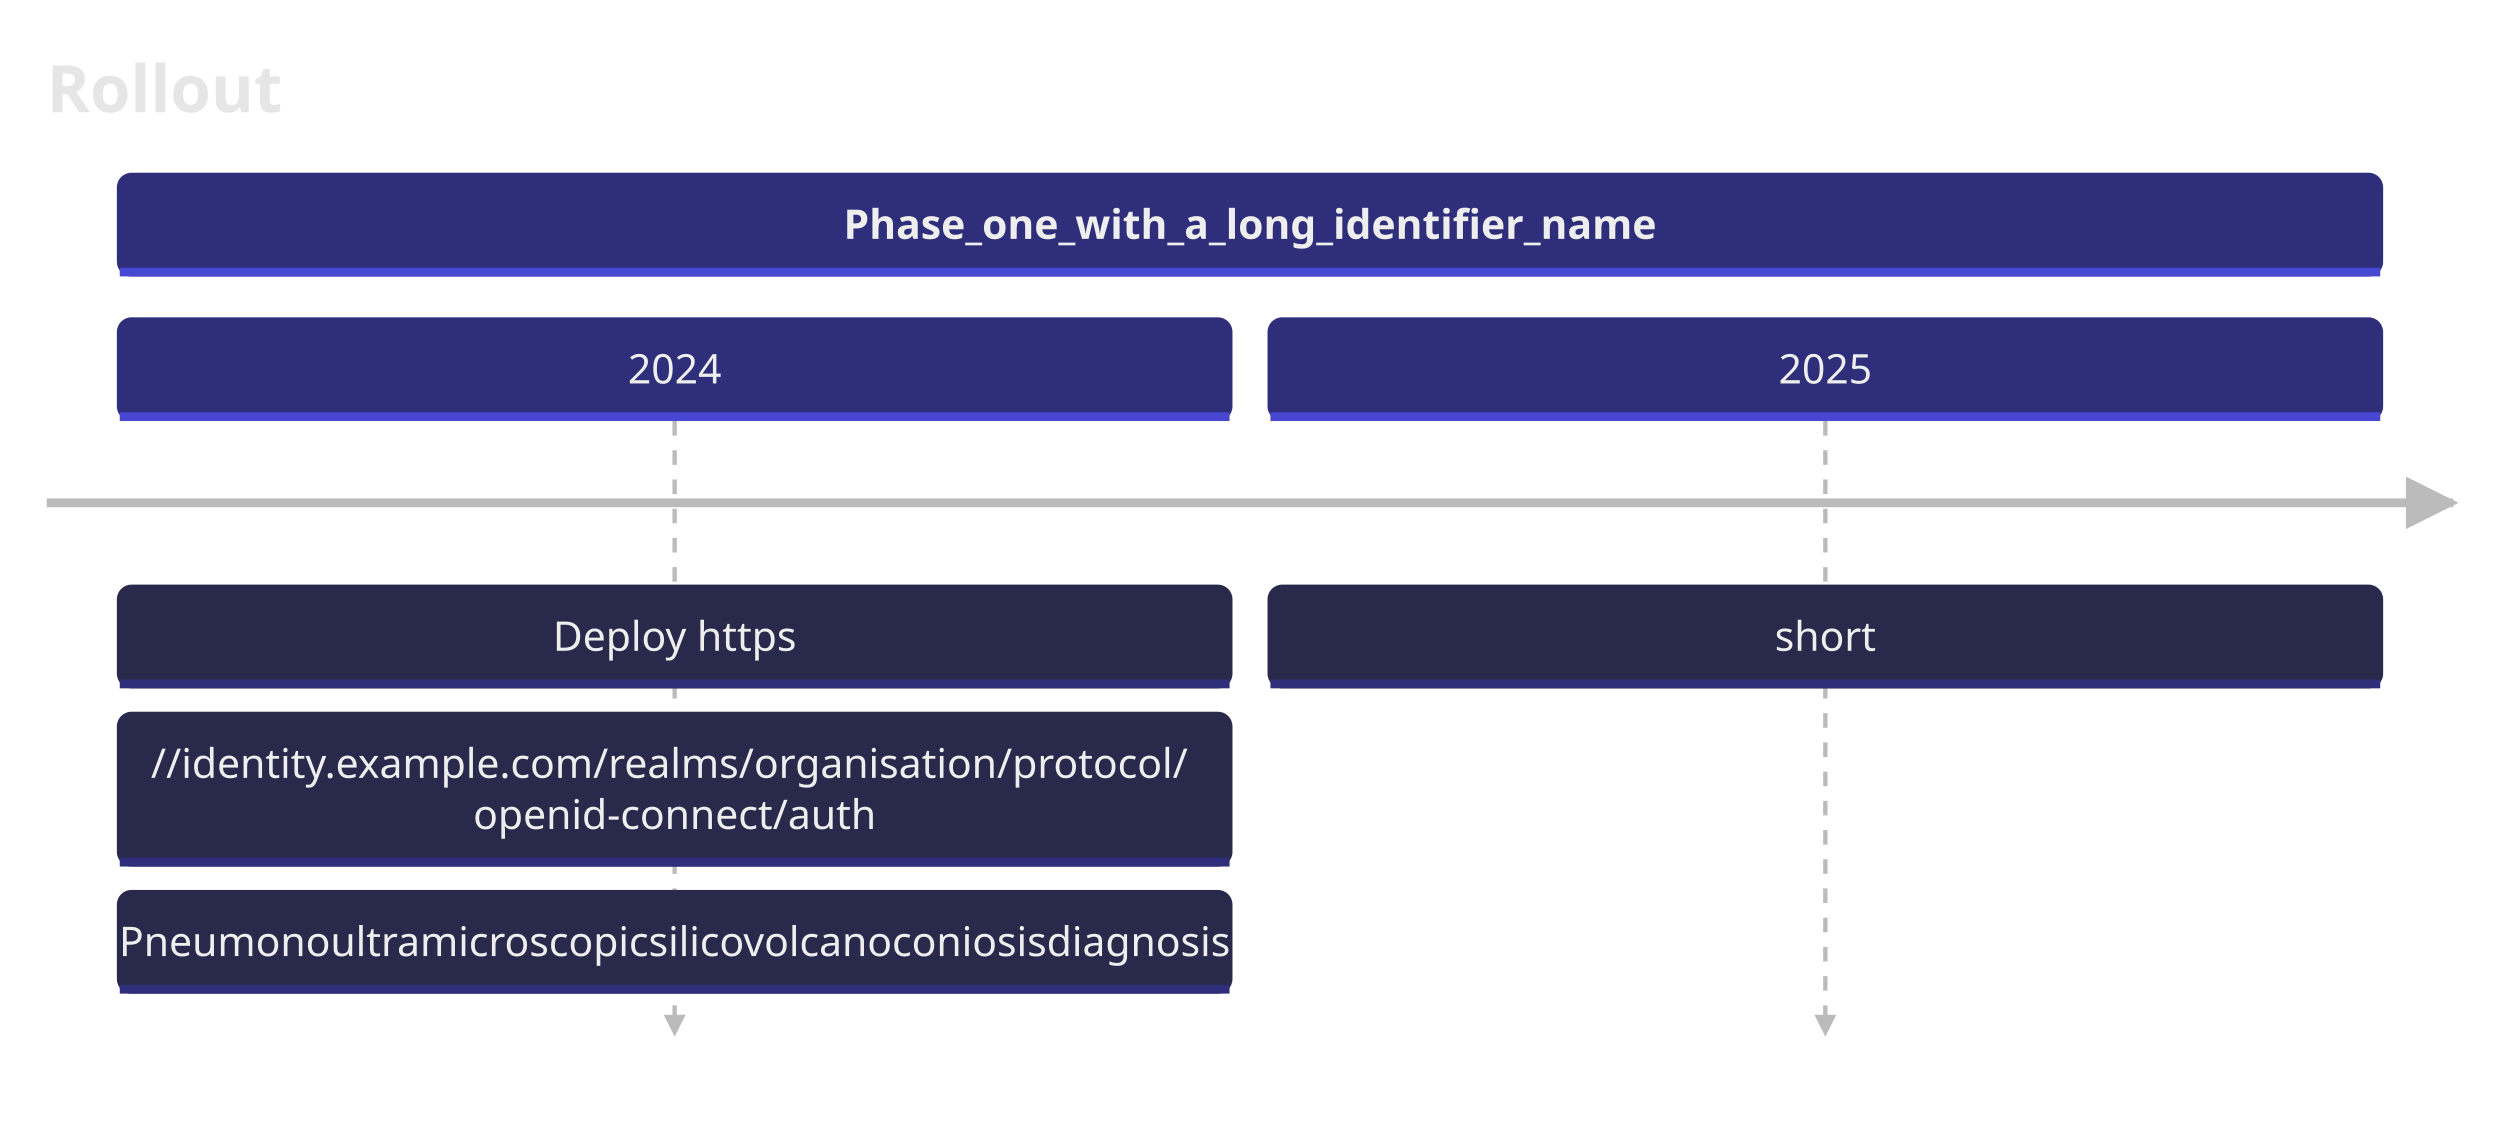
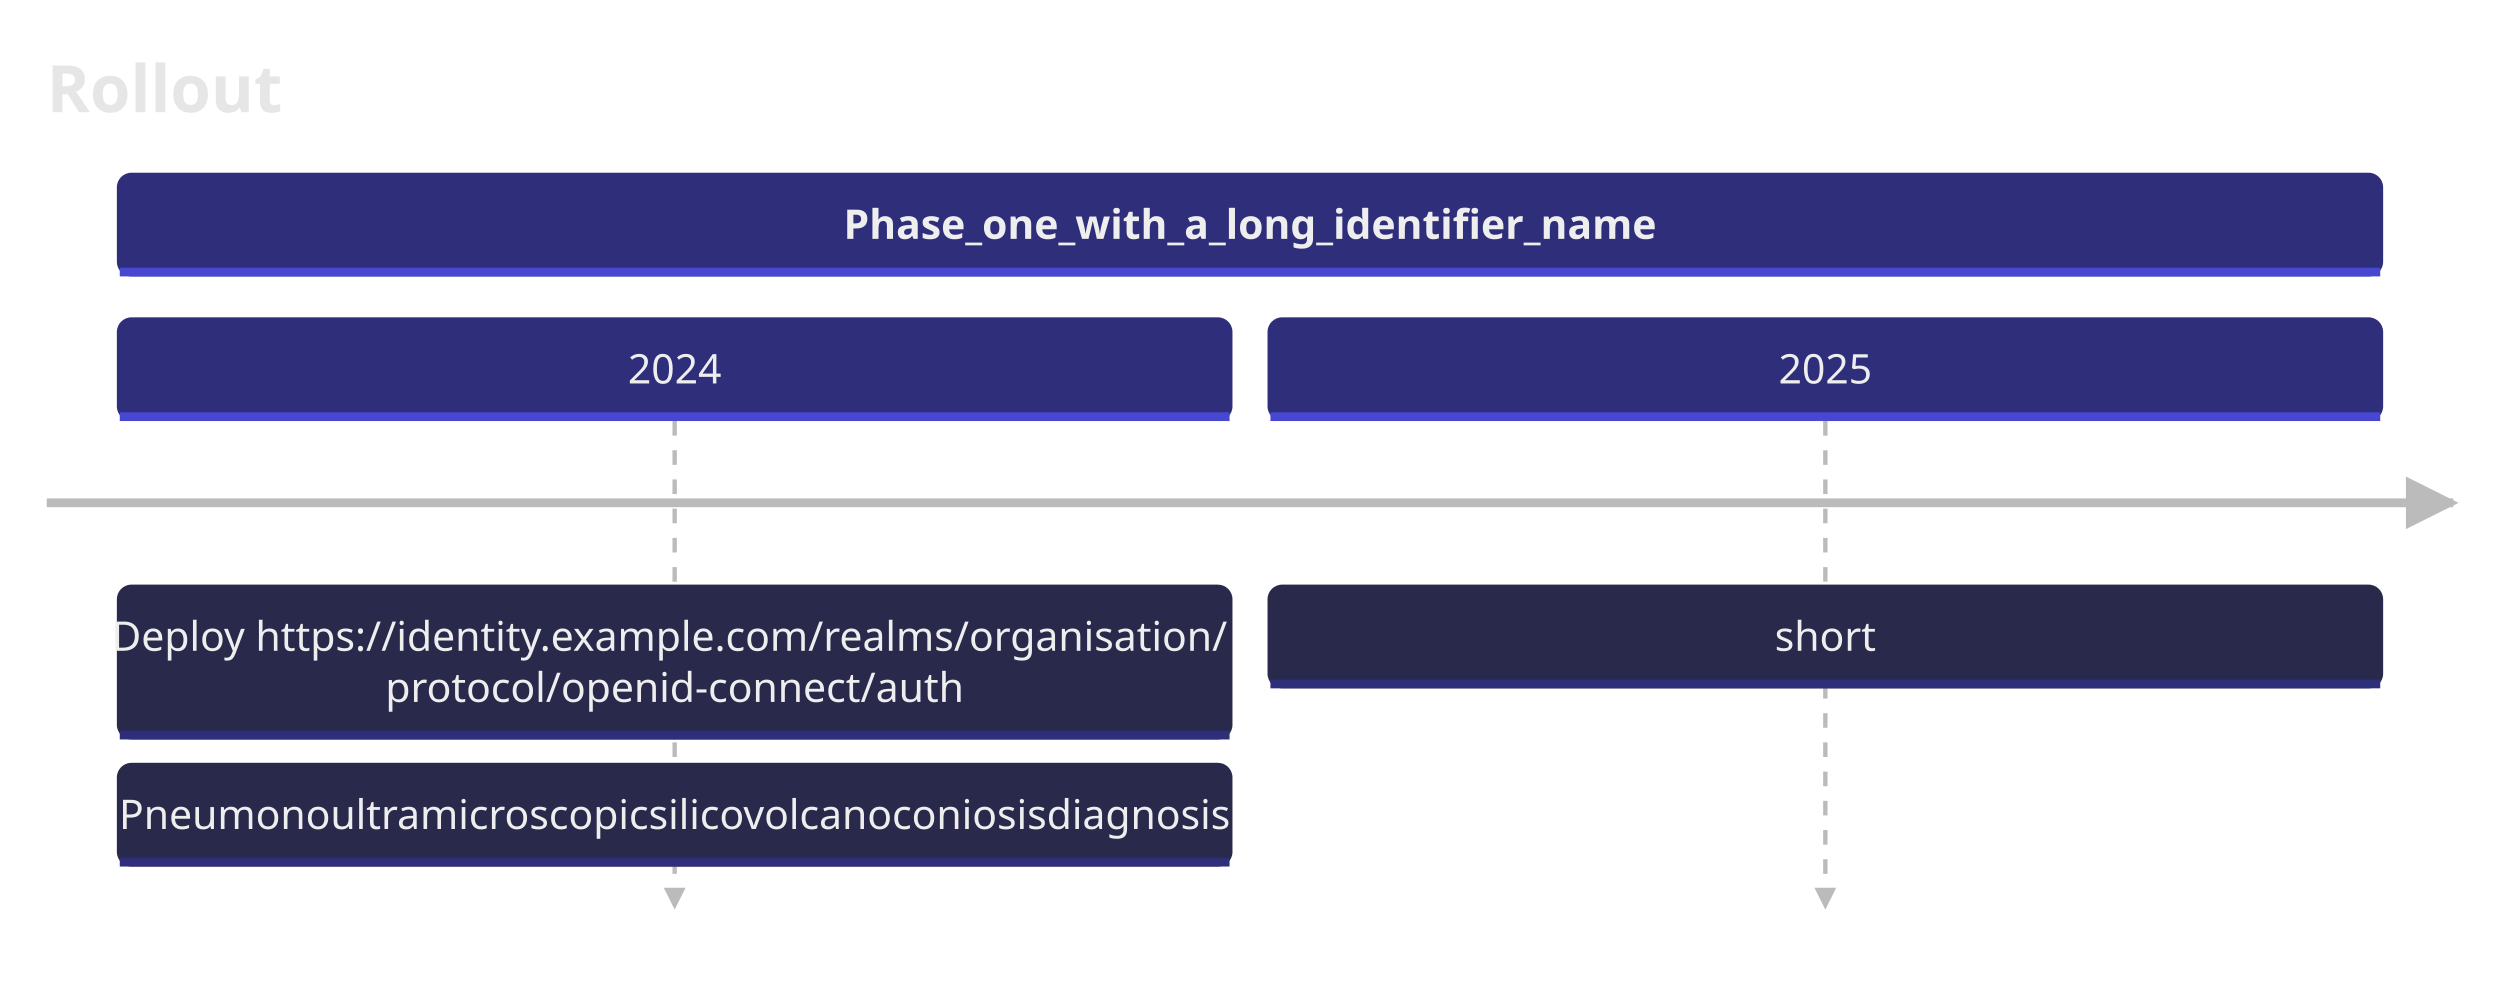
- <svg xmlns="http://www.w3.org/2000/svg" role="img" width="855.76" height="388.12" viewBox="0 0 855.76 388.12" font-family="sans-serif" font-size="14">
+ <svg xmlns="http://www.w3.org/2000/svg" role="img" width="855.76" height="344.62" viewBox="0 0 855.76 344.62" font-family="sans-serif" font-size="14">
  <defs>
    <marker id="mm9l4g8-arrow" viewBox="0 0 10 10" refX="9" refY="5" markerWidth="6" markerHeight="6" markerUnits="strokeWidth" orient="auto">
      <path d="M0,0 L10,5 L0,10 z" fill="#bbbbbb" />
    </marker>
    <marker id="mm9l4g8-arrow-sm" viewBox="0 0 10 10" refX="9" refY="5" markerWidth="5" markerHeight="5" orient="auto">
      <path d="M0,0 L10,5 L0,10 z" fill="#bbbbbb" />
    </marker>
  </defs>
  <text x="16" y="38.4" fill="#e6e6e6" font-size="22.4" font-weight="bold">Rollout</text>
-   <line x1="230.94" y1="144.12" x2="230.94" y2="354.12" stroke="#bbbbbb" stroke-width="1.5" stroke-dasharray="5 5" marker-end="url(#mm9l4g8-arrow-sm)" />
-   <line x1="624.82" y1="144.12" x2="624.82" y2="354.12" stroke="#bbbbbb" stroke-width="1.5" stroke-dasharray="5 5" marker-end="url(#mm9l4g8-arrow-sm)" />
+   <line x1="230.94" y1="144.12" x2="230.94" y2="310.62" stroke="#bbbbbb" stroke-width="1.5" stroke-dasharray="5 5" marker-end="url(#mm9l4g8-arrow-sm)" />
+   <line x1="624.82" y1="144.12" x2="624.82" y2="310.62" stroke="#bbbbbb" stroke-width="1.5" stroke-dasharray="5 5" marker-end="url(#mm9l4g8-arrow-sm)" />
  <line x1="16" y1="172.12" x2="839.76" y2="172.12" stroke="#bbbbbb" stroke-width="3" marker-end="url(#mm9l4g8-arrow)" />
  <rect x="40" y="59.12" width="775.76" height="35.5" rx="5" fill="#2e2e7a" />
  <line x1="41" y1="93.12" x2="814.76" y2="93.12" stroke="#4747d1" stroke-width="3" />
  <text fill="#eeeeee" text-anchor="middle" font-weight="bold">
    <tspan x="427.88" y="81.77">Phase_one_with_a_long_identifier_name</tspan>
  </text>
  <rect x="40" y="108.62" width="381.88" height="35.5" rx="5" fill="#2e2e7a" />
  <line x1="41" y1="142.62" x2="420.88" y2="142.62" stroke="#4747d1" stroke-width="3" />
  <text fill="#eeeeee" text-anchor="middle">
    <tspan x="230.94" y="131.27">2024</tspan>
  </text>
-   <rect x="40" y="200.12" width="381.88" height="35.5" rx="5" fill="#29294c" />
-   <line x1="41" y1="234.12" x2="420.88" y2="234.12" stroke="#2e2e7a" stroke-width="3" />
+   <rect x="40" y="200.12" width="381.88" height="53" rx="5" fill="#29294c" />
+   <line x1="41" y1="251.62" x2="420.88" y2="251.62" stroke="#2e2e7a" stroke-width="3" />
  <text fill="#eeeeee" text-anchor="middle">
-     <tspan x="230.94" y="222.77">Deploy https</tspan>
+     <tspan x="230.94" y="222.77">Deploy https://identity.example.com/realms/organisation/</tspan>
+     <tspan x="230.94" y="240.27">protocol/openid-connect/auth</tspan>
  </text>
-   <rect x="40" y="243.62" width="381.88" height="53" rx="5" fill="#29294c" />
+   <rect x="40" y="261.12" width="381.88" height="35.5" rx="5" fill="#29294c" />
  <line x1="41" y1="295.12" x2="420.88" y2="295.12" stroke="#2e2e7a" stroke-width="3" />
  <text fill="#eeeeee" text-anchor="middle">
-     <tspan x="230.94" y="266.27">//identity.example.com/realms/organisation/protocol/</tspan>
-     <tspan x="230.94" y="283.77">openid-connect/auth</tspan>
-   </text>
-   <rect x="40" y="304.62" width="381.88" height="35.5" rx="5" fill="#29294c" />
-   <line x1="41" y1="338.62" x2="420.88" y2="338.62" stroke="#2e2e7a" stroke-width="3" />
-   <text fill="#eeeeee" text-anchor="middle">
-     <tspan x="230.94" y="327.27">Pneumonoultramicroscopicsilicovolcanoconiosisdiagnosis</tspan>
+     <tspan x="230.94" y="283.77">Pneumonoultramicroscopicsilicovolcanoconiosisdiagnosis</tspan>
  </text>
  <rect x="433.88" y="108.62" width="381.88" height="35.5" rx="5" fill="#2e2e7a" />
  <line x1="434.88" y1="142.62" x2="814.76" y2="142.62" stroke="#4747d1" stroke-width="3" />
  <text fill="#eeeeee" text-anchor="middle">
    <tspan x="624.82" y="131.27">2025</tspan>
  </text>
  <rect x="433.88" y="200.12" width="381.88" height="35.5" rx="5" fill="#29294c" />
  <line x1="434.88" y1="234.12" x2="814.76" y2="234.12" stroke="#2e2e7a" stroke-width="3" />
  <text fill="#eeeeee" text-anchor="middle">
    <tspan x="624.82" y="222.77">short</tspan>
  </text>
</svg>
